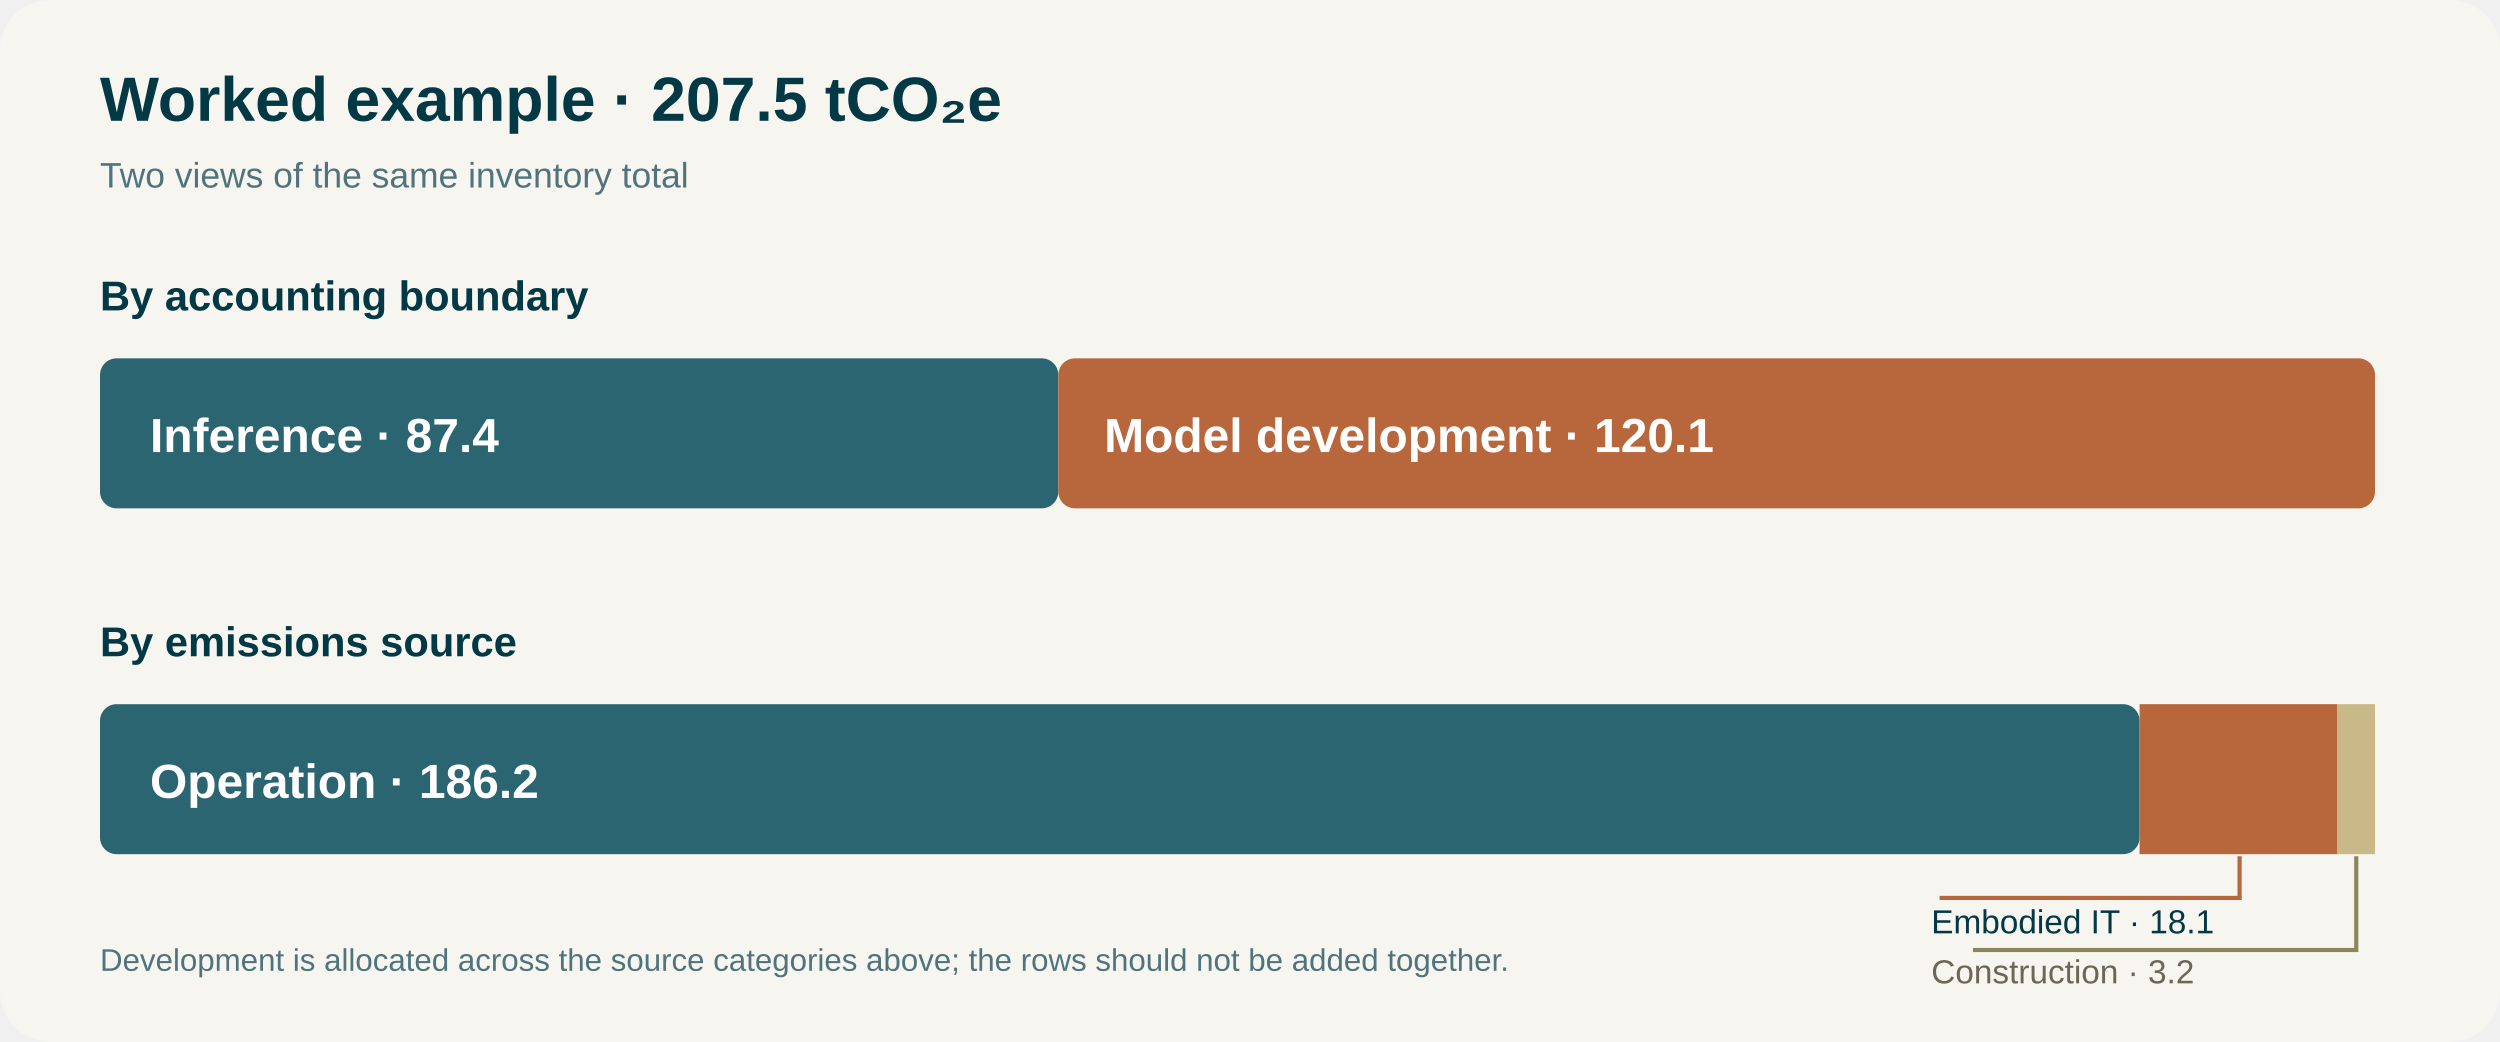
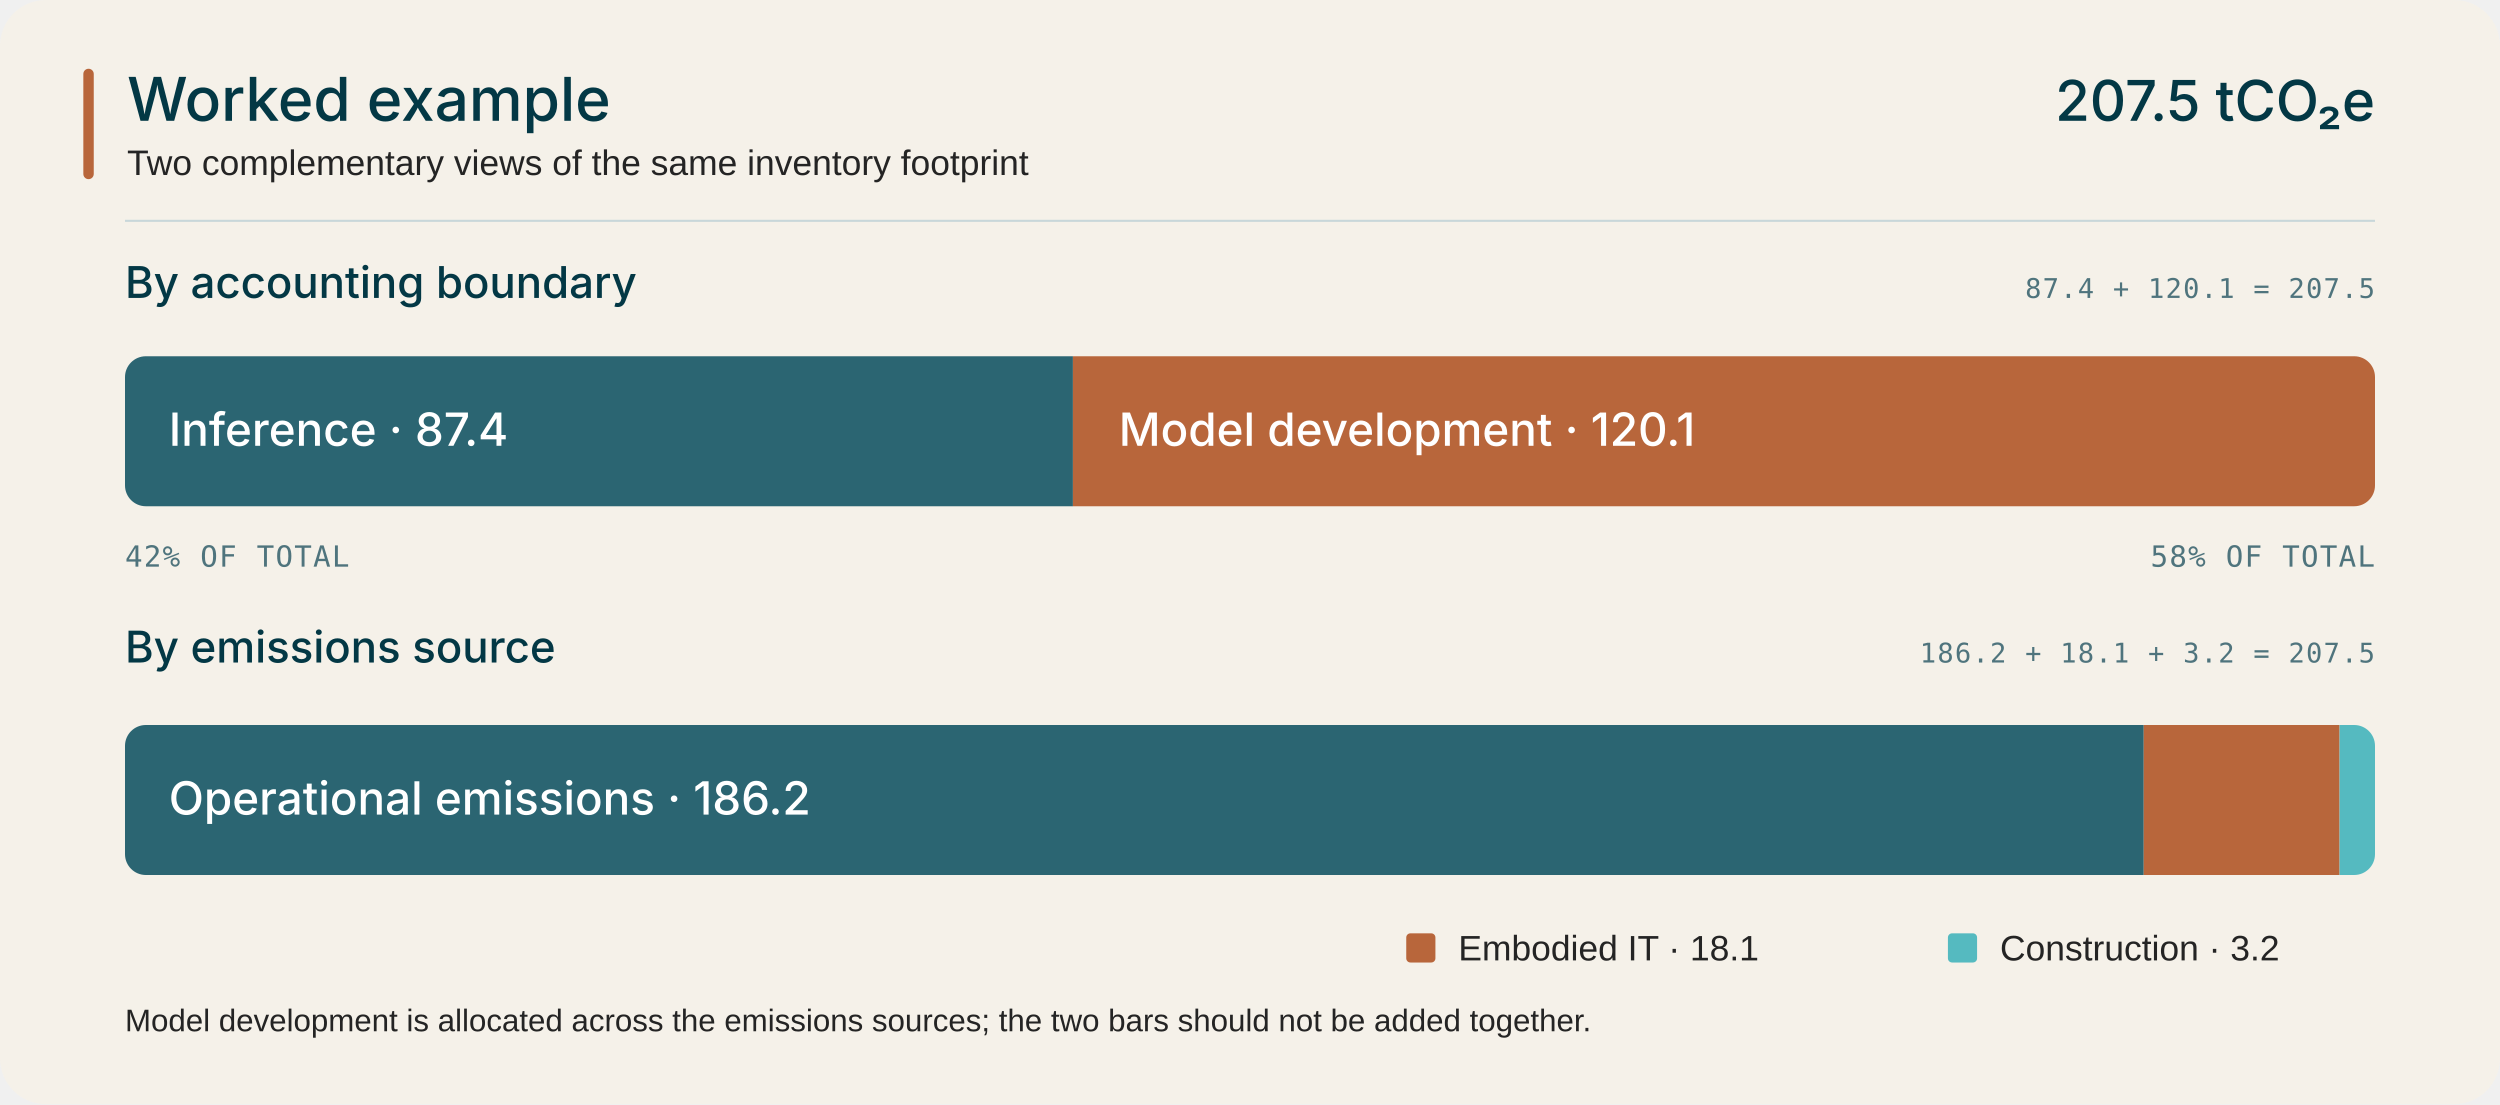
- <svg xmlns="http://www.w3.org/2000/svg" width="1200" height="500" viewBox="0 0 1200 500" role="img" aria-labelledby="title desc">
-   <rect width="1200" height="500" rx="24" fill="#f7f5ef" />
-   <text x="48" y="58" font-family="Arial,sans-serif" font-size="30" font-weight="700" fill="#033845">Worked example · 207.5 tCO₂e</text>
-   <text x="48" y="90" font-family="Arial,sans-serif" font-size="17" fill="#4f747d">Two views of the same inventory total</text>
-   <text x="48" y="149" font-family="Arial,sans-serif" font-size="20" font-weight="700" fill="#033845">By accounting boundary</text>
-   <rect x="48" y="172" width="460" height="72" rx="8" fill="#2b6572" />
-   <rect x="508" y="172" width="632" height="72" rx="8" fill="#b8663b" />
-   <text x="72" y="217" font-family="Arial,sans-serif" font-size="23" font-weight="700" fill="white">Inference · 87.4</text>
-   <text x="530" y="217" font-family="Arial,sans-serif" font-size="23" font-weight="700" fill="white">Model development · 120.1</text>
-   <text x="48" y="315" font-family="Arial,sans-serif" font-size="20" font-weight="700" fill="#033845">By emissions source</text>
-   <rect x="48" y="338" width="979" height="72" rx="8" fill="#2b6572" />
-   <rect x="1027" y="338" width="95" height="72" fill="#b8663b" />
-   <rect x="1122" y="338" width="18" height="72" fill="#c9b988" />
-   <text x="72" y="383" font-family="Arial,sans-serif" font-size="23" font-weight="700" fill="white">Operation · 186.2</text>
-   <text x="927" y="448" font-family="Arial,sans-serif" font-size="16" fill="#033845">Embodied IT · 18.1</text>
-   <text x="927" y="472" font-family="Arial,sans-serif" font-size="16" fill="#6b6656">Construction · 3.2</text>
-   <path d="M1075 411v20h-144" fill="none" stroke="#b8663b" stroke-width="2" />
-   <path d="M1131 411v45h-184" fill="none" stroke="#8b875c" stroke-width="2" />
-   <text x="48" y="466" font-family="Arial,sans-serif" font-size="15" fill="#4f747d">Development is allocated across the source categories above; the rows should not be added together.</text>
+ <svg xmlns="http://www.w3.org/2000/svg" width="1200" height="530" viewBox="0 0 1200 530" role="img" aria-labelledby="breakdown-title breakdown-desc">
+   <defs>
+     <style>
+       .heading{font-family:Inter,Arial,sans-serif;font-weight:500;fill:#033845}
+       .body{font-family:'DM Sans',Arial,sans-serif;fill:#242424}
+       .mono{font-family:'DM Mono',Menlo,monospace;fill:#4F747D;letter-spacing:.6px}
+       .white{font-family:Inter,Arial,sans-serif;font-weight:500;fill:#FFFFFF}
+     </style>
+     <clipPath id="bar-one">
+       <rect x="60" y="171" width="1080" height="72" rx="10" />
+     </clipPath>
+     <clipPath id="bar-two">
+       <rect x="60" y="348" width="1080" height="72" rx="10" />
+     </clipPath>
+   </defs>
+   <rect width="1200" height="530" rx="22" fill="#F5F1E9" />
+   <rect x="40" y="33" width="5" height="53" rx="2.5" fill="#B8663B" />
+   <text x="61" y="58" class="heading" font-size="29">Worked example</text>
+   <text x="1140" y="58" text-anchor="end" class="heading" font-size="27">207.5 tCO₂e</text>
+   <text x="61" y="84" class="body" font-size="17">Two complementary views of the same inventory footprint</text>
+   <line x1="60" y1="106" x2="1140" y2="106" stroke="#C8D7DA" stroke-width="1" />
+   <text x="60" y="143" class="heading" font-size="21">By accounting boundary</text>
+   <text x="1140" y="143" text-anchor="end" class="mono" font-size="13">87.4 + 120.1 = 207.5</text>
+   <g clip-path="url(#bar-one)">
+     <rect x="60" y="171" width="455" height="72" fill="#2B6572" />
+     <rect x="515" y="171" width="625" height="72" fill="#B8663B" />
+   </g>
+   <text x="81" y="214" class="white" font-size="22">Inference  ·  87.4</text>
+   <text x="537" y="214" class="white" font-size="22">Model development  ·  120.1</text>
+   <text x="60" y="272" class="mono" font-size="14">42% OF TOTAL</text>
+   <text x="1140" y="272" text-anchor="end" class="mono" font-size="14">58% OF TOTAL</text>
+   <text x="60" y="318" class="heading" font-size="21">By emissions source</text>
+   <text x="1140" y="318" text-anchor="end" class="mono" font-size="13">186.2 + 18.1 + 3.2 = 207.5</text>
+   <g clip-path="url(#bar-two)">
+     <rect x="60" y="348" width="969" height="72" fill="#2B6572" />
+     <rect x="1029" y="348" width="94" height="72" fill="#B8663B" />
+     <rect x="1123" y="348" width="17" height="72" fill="#55BAC0" />
+   </g>
+   <text x="81" y="391" class="white" font-size="22">Operational emissions  ·  186.2</text>
+   <rect x="675" y="448" width="14" height="14" rx="2" fill="#B8663B" />
+   <text x="700" y="461" class="body" font-size="17">Embodied IT  ·  18.1</text>
+   <rect x="935" y="448" width="14" height="14" rx="2" fill="#55BAC0" />
+   <text x="960" y="461" class="body" font-size="17">Construction  ·  3.2</text>
+   <text x="60" y="495" class="body" font-size="15" fill="#4F747D">Model development is allocated across the emissions sources; the two bars should not be added together.</text>
</svg>
